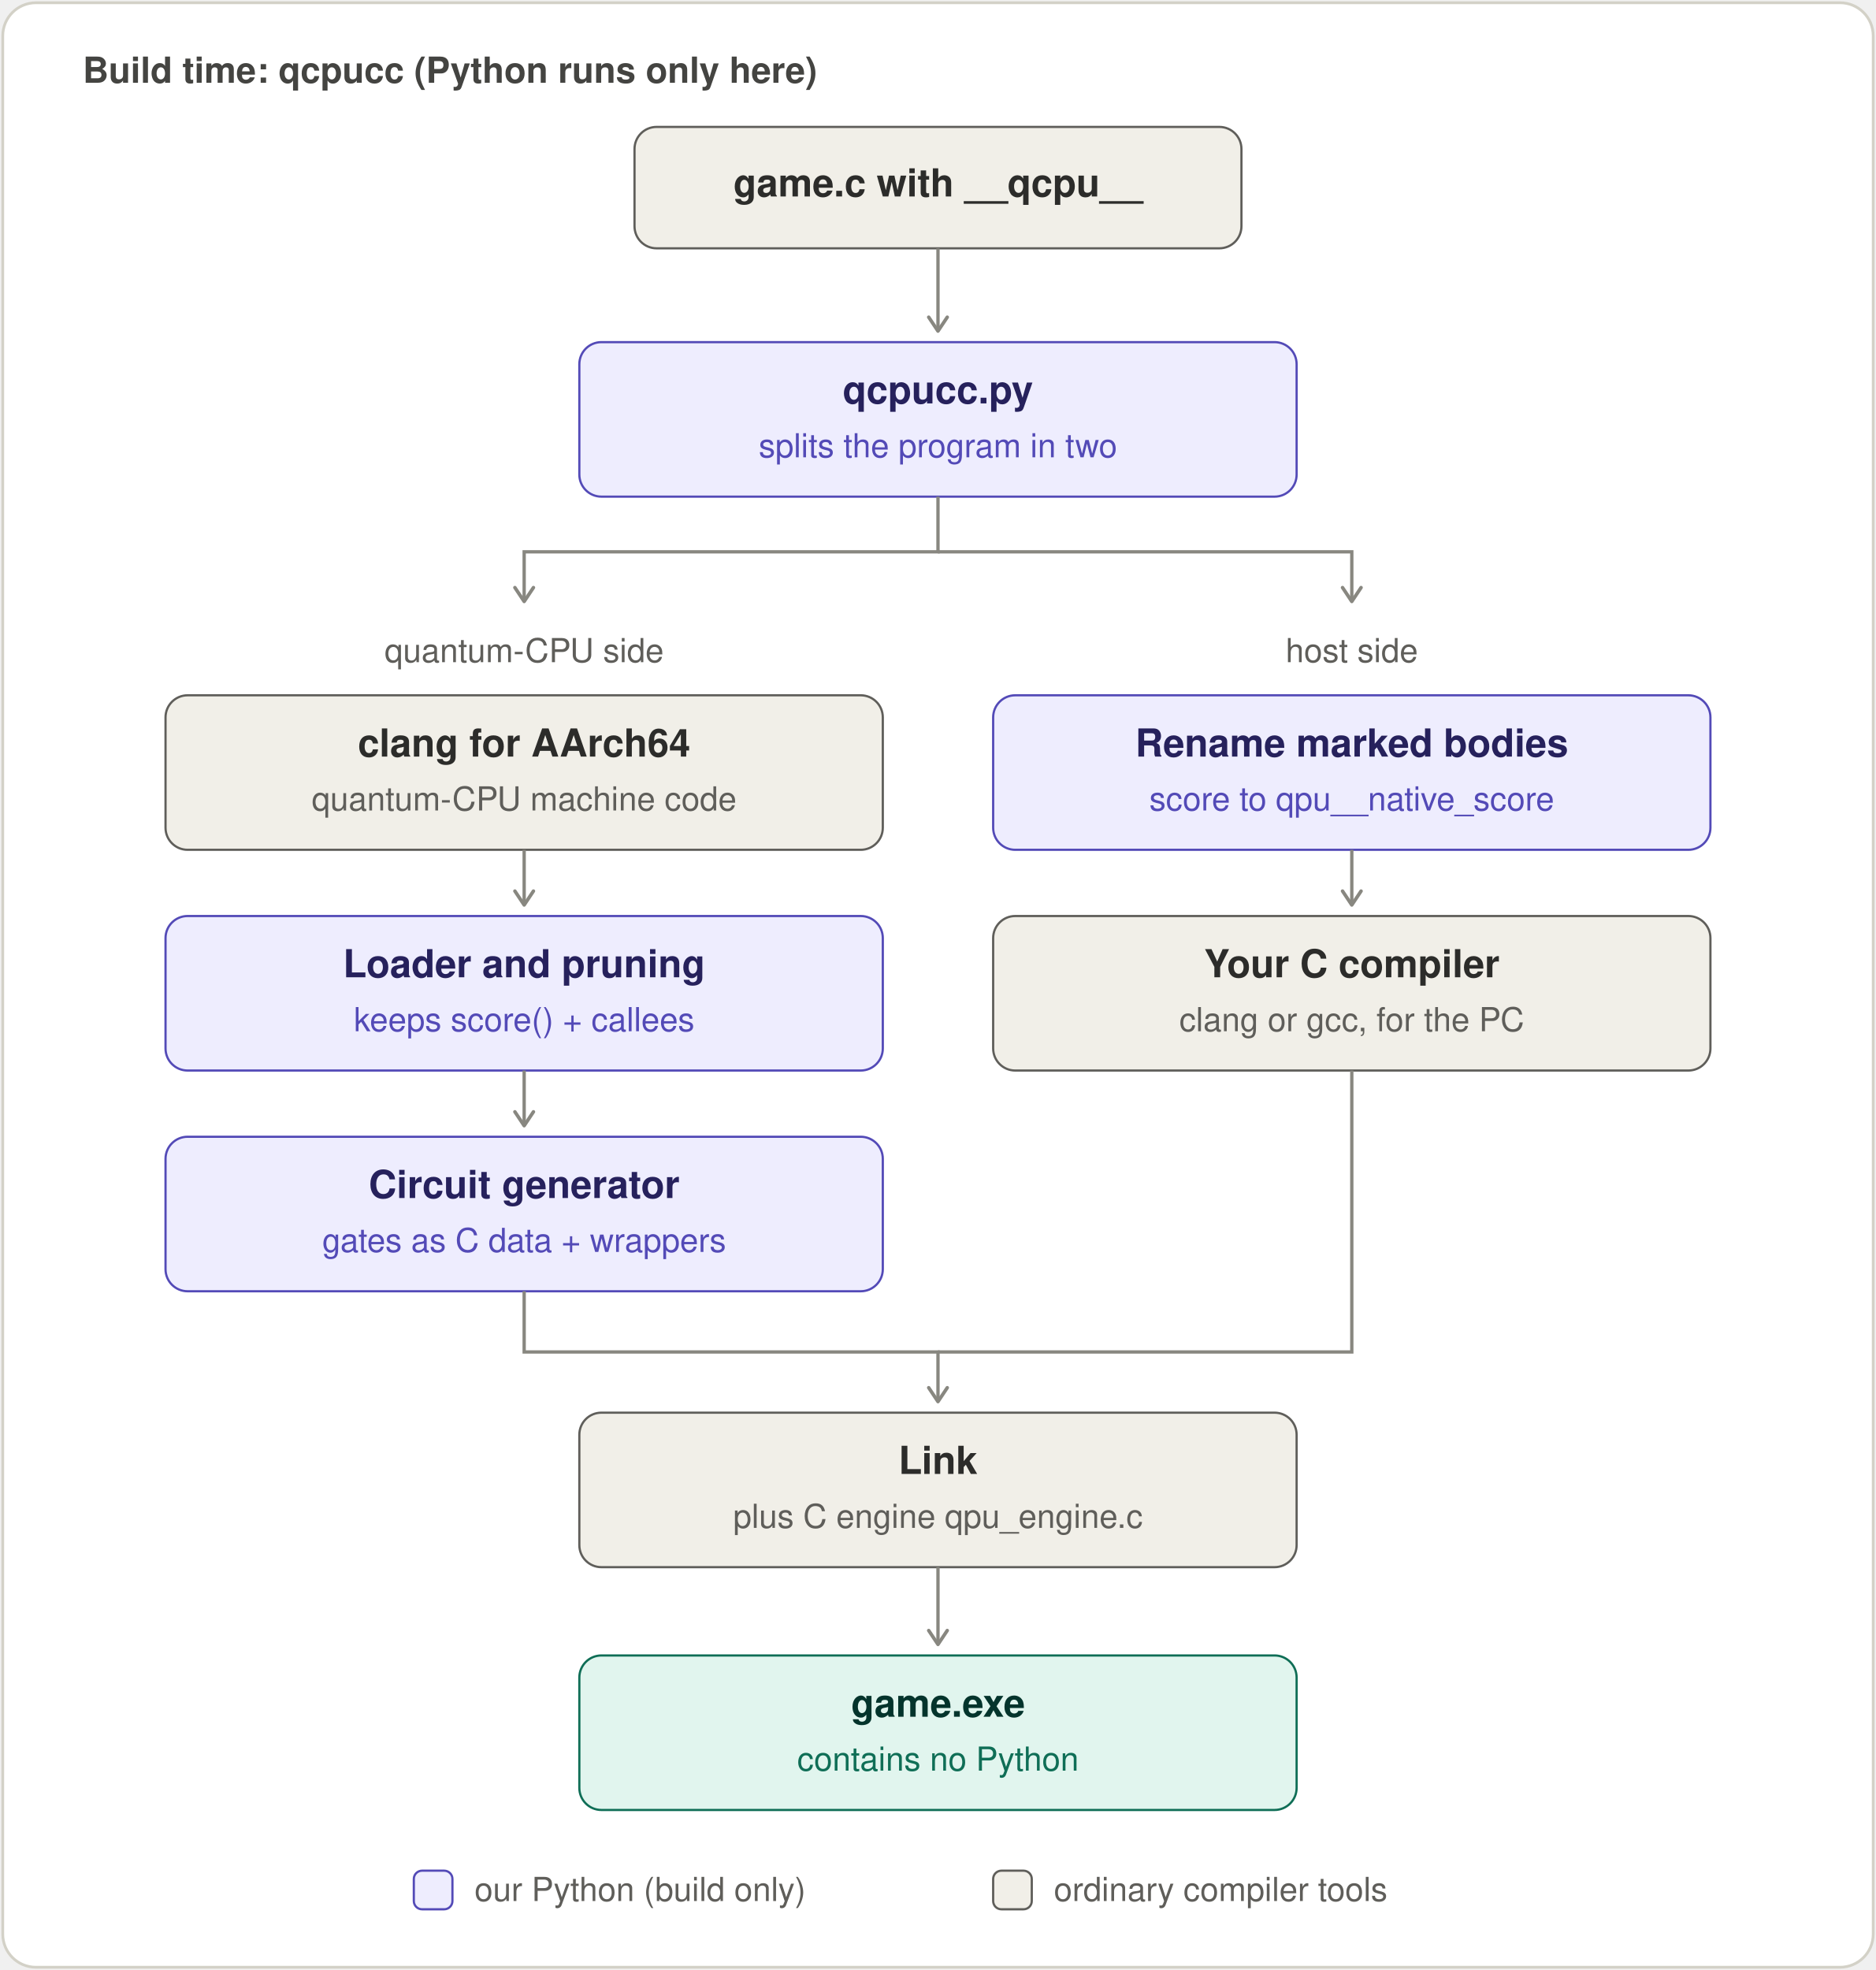
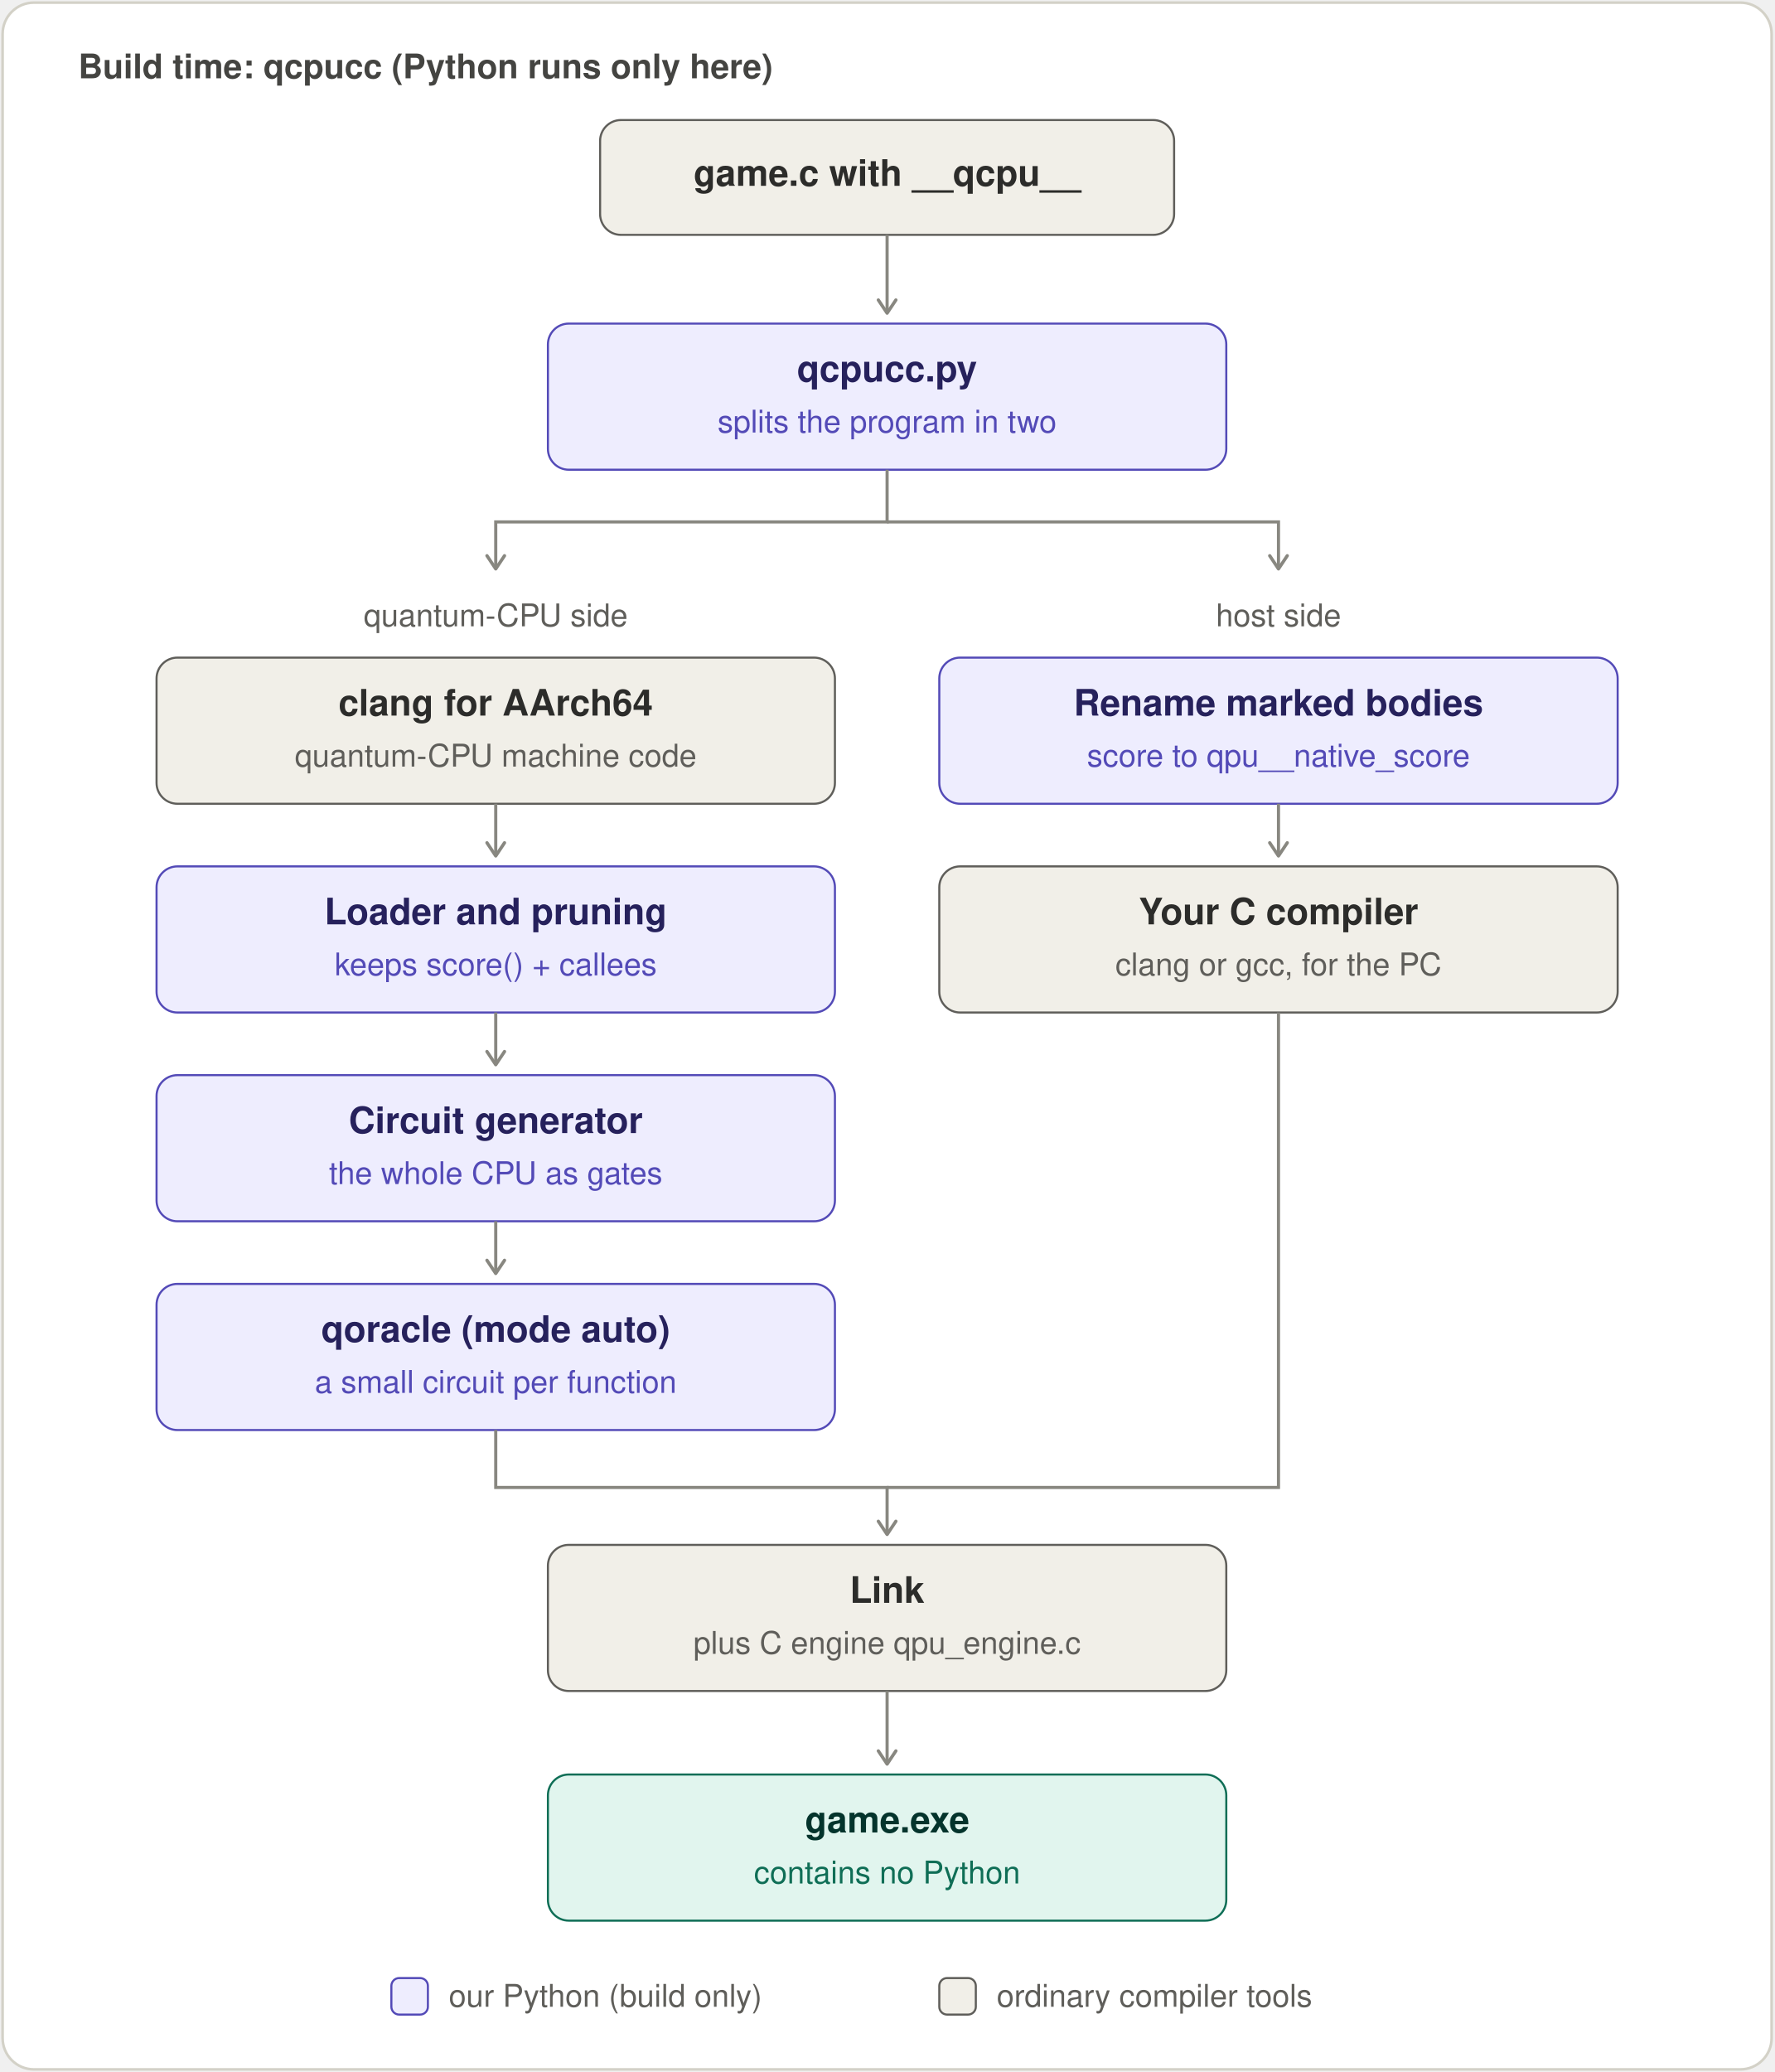
- <svg xmlns="http://www.w3.org/2000/svg" width="680" height="714" viewBox="0 0 680 714" role="img">
+ <svg xmlns="http://www.w3.org/2000/svg" width="680" height="794" viewBox="0 0 680 794" role="img">
  <style>
svg{font-family:-apple-system,BlinkMacSystemFont,"Segoe UI",Helvetica,Arial,sans-serif}
.bg{fill:#FFFFFF;stroke:#D3D1C7}
.t{font-size:14px;font-weight:600}.s{font-size:12px}.l{font-size:12px;fill:#5F5E5A}
.arr{stroke:#888780;stroke-width:1.2;fill:none}.ah{fill:none;stroke:#888780;stroke-width:1.5;stroke-linecap:round;stroke-linejoin:round}
.gray rect{fill:#F1EFE8;stroke:#5F5E5A}.gray .t{fill:#2C2C2A}.gray .s{fill:#5F5E5A}
.purple rect{fill:#EEEDFE;stroke:#534AB7}.purple .t{fill:#26215C}.purple .s{fill:#534AB7}
.teal rect{fill:#E1F5EE;stroke:#0F6E56}.teal .t{fill:#04342C}.teal .s{fill:#0F6E56}
.coral rect{fill:#FAECE7;stroke:#993C1D}.coral .t{fill:#4A1B0C}.coral .s{fill:#993C1D}
.head{font-size:13px;font-weight:600;fill:#444441}
@media (prefers-color-scheme: dark){
.bg{fill:#1F1F1E;stroke:#444441}.l,.head{fill:#B4B2A9}
.gray rect{fill:#444441;stroke:#B4B2A9}.gray .t{fill:#F1EFE8}.gray .s{fill:#D3D1C7}
.purple rect{fill:#3C3489;stroke:#AFA9EC}.purple .t{fill:#EEEDFE}.purple .s{fill:#CECBF6}
.teal rect{fill:#085041;stroke:#5DCAA5}.teal .t{fill:#E1F5EE}.teal .s{fill:#9FE1CB}
.coral rect{fill:#712B13;stroke:#F0997B}.coral .t{fill:#FAECE7}.coral .s{fill:#F5C4B3}}
</style>
  <defs>
    <marker id="a" viewBox="0 0 10 10" refX="8" refY="5" markerWidth="7" markerHeight="7" orient="auto-start-reverse">
      <path class="ah" d="M2 1L8 5L2 9" />
    </marker>
  </defs>
-   <rect class="bg" x="1" y="1" width="678" height="712" rx="12" stroke-width="1" />
+   <rect class="bg" x="1" y="1" width="678" height="792" rx="12" stroke-width="1" />
  <text class="head" x="30" y="30">Build time: qcpucc (Python runs only here)</text>
  <g class="gray">
    <rect x="230" y="46" width="220" height="44" rx="8" stroke-width="0.8" />
    <text class="t" x="340.0" y="68" text-anchor="middle" dominant-baseline="central">game.c with __qcpu__</text>
  </g>
  <line class="arr" x1="340" y1="90" x2="340" y2="120" marker-end="url(#a)" />
  <g class="purple">
    <rect x="210" y="124" width="260" height="56" rx="8" stroke-width="0.8" />
    <text class="t" x="340.0" y="143" text-anchor="middle" dominant-baseline="central">qcpucc.py</text>
    <text class="s" x="340.0" y="163" text-anchor="middle" dominant-baseline="central">splits the program in two</text>
  </g>
  <path class="arr" d="M340 180 L340 200 L190 200 L190 218" marker-end="url(#a)" />
  <path class="arr" d="M340 200 L490 200 L490 218" marker-end="url(#a)" />
  <text class="l" x="190" y="240" text-anchor="middle">quantum-CPU side</text>
  <text class="l" x="490" y="240" text-anchor="middle">host side</text>
  <g class="gray">
    <rect x="60" y="252" width="260" height="56" rx="8" stroke-width="0.8" />
    <text class="t" x="190.0" y="271" text-anchor="middle" dominant-baseline="central">clang for AArch64</text>
    <text class="s" x="190.0" y="291" text-anchor="middle" dominant-baseline="central">quantum-CPU machine code</text>
  </g>
  <line class="arr" x1="190" y1="308" x2="190" y2="328" marker-end="url(#a)" />
  <g class="purple">
    <rect x="60" y="332" width="260" height="56" rx="8" stroke-width="0.8" />
    <text class="t" x="190.0" y="351" text-anchor="middle" dominant-baseline="central">Loader and pruning</text>
    <text class="s" x="190.0" y="371" text-anchor="middle" dominant-baseline="central">keeps score() + callees</text>
  </g>
  <line class="arr" x1="190" y1="388" x2="190" y2="408" marker-end="url(#a)" />
  <g class="purple">
    <rect x="60" y="412" width="260" height="56" rx="8" stroke-width="0.8" />
    <text class="t" x="190.0" y="431" text-anchor="middle" dominant-baseline="central">Circuit generator</text>
-     <text class="s" x="190.0" y="451" text-anchor="middle" dominant-baseline="central">gates as C data + wrappers</text>
+     <text class="s" x="190.0" y="451" text-anchor="middle" dominant-baseline="central">the whole CPU as gates</text>
+   </g>
+   <line class="arr" x1="190" y1="468" x2="190" y2="488" marker-end="url(#a)" />
+   <g class="purple">
+     <rect x="60" y="492" width="260" height="56" rx="8" stroke-width="0.8" />
+     <text class="t" x="190.0" y="511" text-anchor="middle" dominant-baseline="central">qoracle (mode auto)</text>
+     <text class="s" x="190.0" y="531" text-anchor="middle" dominant-baseline="central">a small circuit per function</text>
  </g>
  <g class="purple">
    <rect x="360" y="252" width="260" height="56" rx="8" stroke-width="0.8" />
    <text class="t" x="490.0" y="271" text-anchor="middle" dominant-baseline="central">Rename marked bodies</text>
    <text class="s" x="490.0" y="291" text-anchor="middle" dominant-baseline="central">score to qpu__native_score</text>
  </g>
  <line class="arr" x1="490" y1="308" x2="490" y2="328" marker-end="url(#a)" />
  <g class="gray">
    <rect x="360" y="332" width="260" height="56" rx="8" stroke-width="0.8" />
    <text class="t" x="490.0" y="351" text-anchor="middle" dominant-baseline="central">Your C compiler</text>
    <text class="s" x="490.0" y="371" text-anchor="middle" dominant-baseline="central">clang or gcc, for the PC</text>
  </g>
-   <path class="arr" d="M190 468 L190 490 L340 490 L340 508" marker-end="url(#a)" />
-   <path class="arr" d="M490 388 L490 490 L340 490" />
+   <path class="arr" d="M190 548 L190 570 L340 570 L340 588" marker-end="url(#a)" />
+   <path class="arr" d="M490 388 L490 570 L340 570" />
  <g class="gray">
-     <rect x="210" y="512" width="260" height="56" rx="8" stroke-width="0.8" />
-     <text class="t" x="340.0" y="531" text-anchor="middle" dominant-baseline="central">Link</text>
-     <text class="s" x="340.0" y="551" text-anchor="middle" dominant-baseline="central">plus C engine qpu_engine.c</text>
+     <rect x="210" y="592" width="260" height="56" rx="8" stroke-width="0.8" />
+     <text class="t" x="340.0" y="611" text-anchor="middle" dominant-baseline="central">Link</text>
+     <text class="s" x="340.0" y="631" text-anchor="middle" dominant-baseline="central">plus C engine qpu_engine.c</text>
  </g>
-   <line class="arr" x1="340" y1="568" x2="340" y2="596" marker-end="url(#a)" />
+   <line class="arr" x1="340" y1="648" x2="340" y2="676" marker-end="url(#a)" />
  <g class="teal">
-     <rect x="210" y="600" width="260" height="56" rx="8" stroke-width="0.8" />
-     <text class="t" x="340.0" y="619" text-anchor="middle" dominant-baseline="central">game.exe</text>
-     <text class="s" x="340.0" y="639" text-anchor="middle" dominant-baseline="central">contains no Python</text>
+     <rect x="210" y="680" width="260" height="56" rx="8" stroke-width="0.8" />
+     <text class="t" x="340.0" y="699" text-anchor="middle" dominant-baseline="central">game.exe</text>
+     <text class="s" x="340.0" y="719" text-anchor="middle" dominant-baseline="central">contains no Python</text>
  </g>
  <g class="purple">
-     <rect x="150" y="678" width="14" height="14" rx="3" stroke-width="0.8" />
+     <rect x="150" y="758" width="14" height="14" rx="3" stroke-width="0.8" />
  </g>
-   <text class="l" x="172" y="689">our Python (build only)</text>
+   <text class="l" x="172" y="769">our Python (build only)</text>
  <g class="gray">
-     <rect x="360" y="678" width="14" height="14" rx="3" stroke-width="0.8" />
+     <rect x="360" y="758" width="14" height="14" rx="3" stroke-width="0.8" />
  </g>
-   <text class="l" x="382" y="689">ordinary compiler tools</text>
+   <text class="l" x="382" y="769">ordinary compiler tools</text>
</svg>
